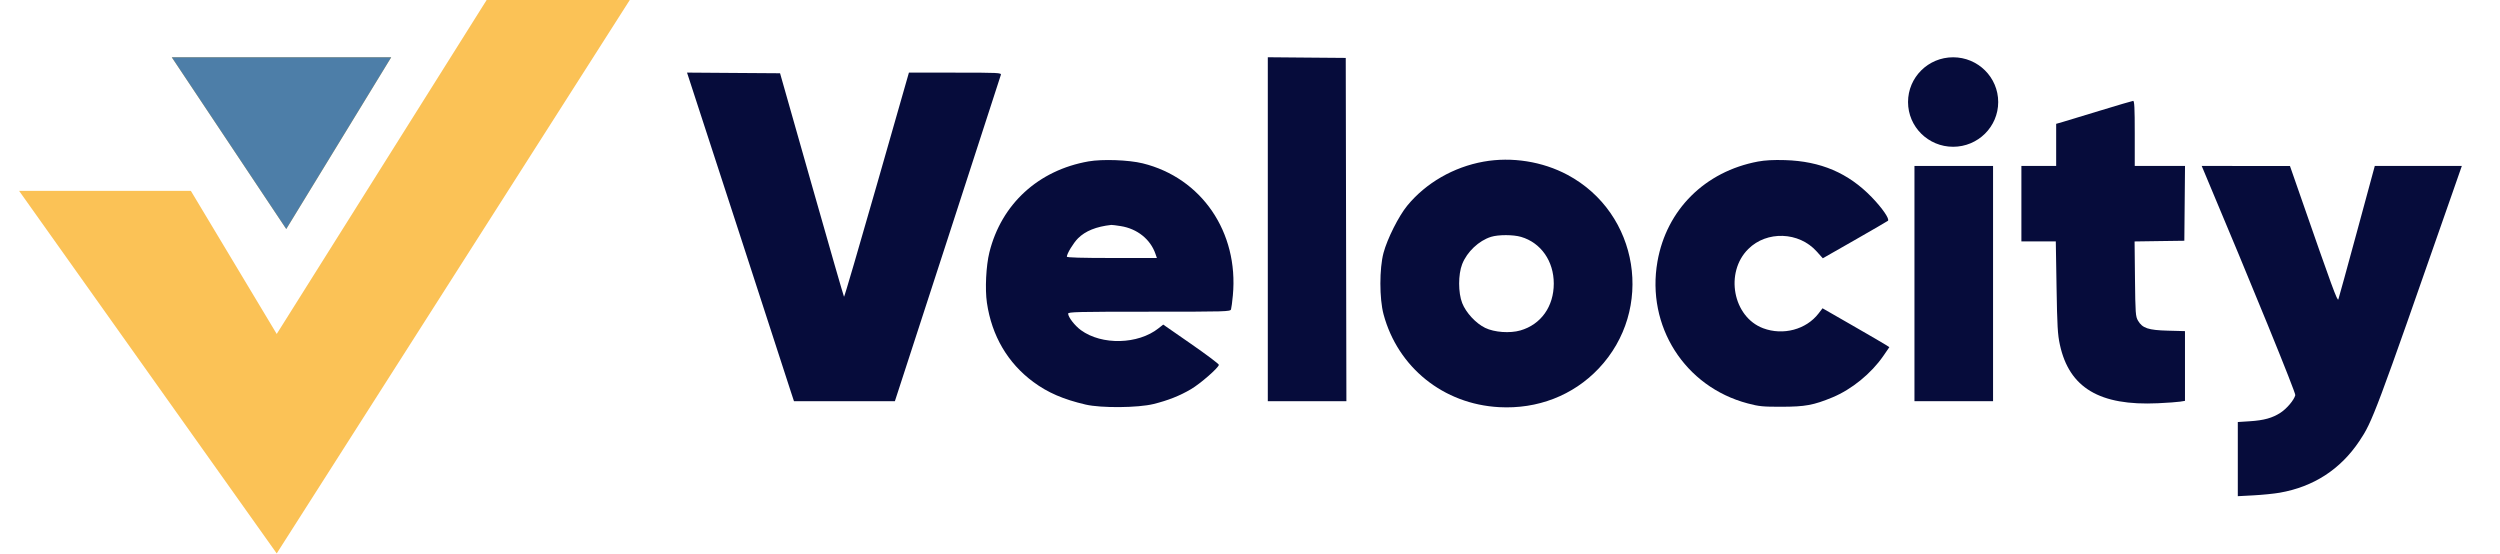
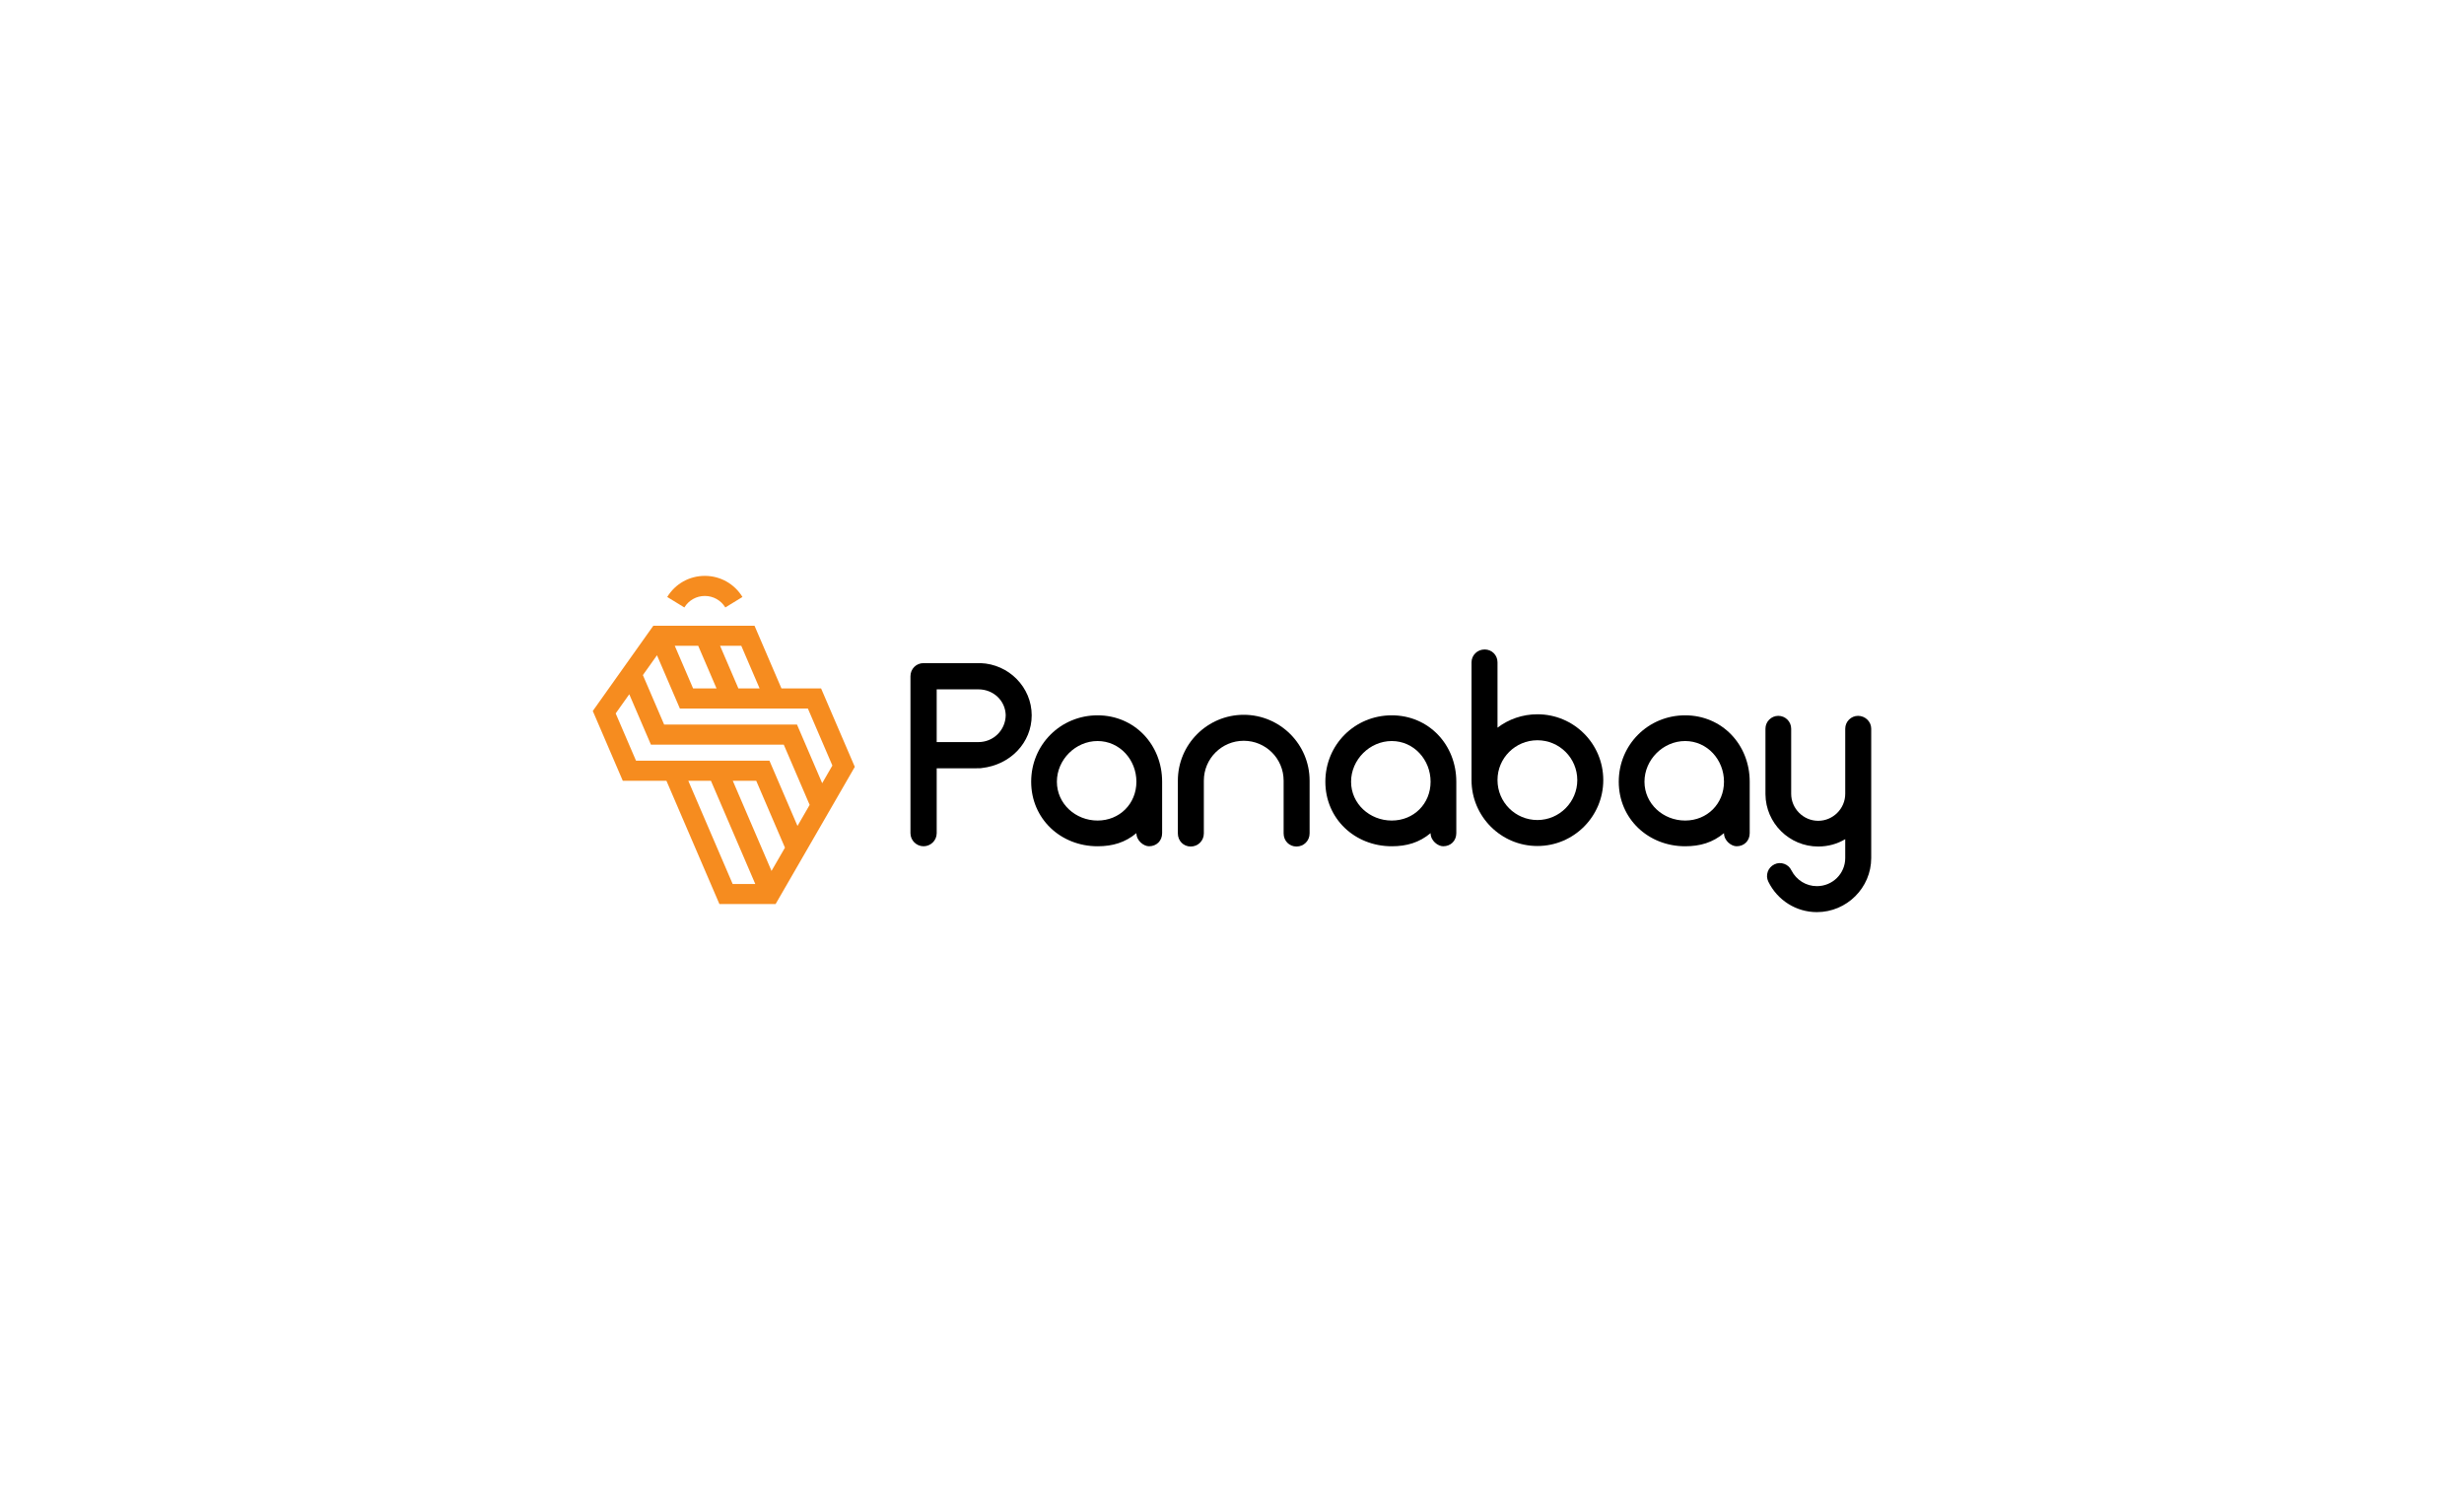
- <svg xmlns="http://www.w3.org/2000/svg" width="131" height="29" viewBox="0 0 131 29" fill="none">
-   <path d="M20.5 3H9L15 12L20.5 3Z" fill="#FBC256" />
-   <path d="M10 10H1L14.5 29L33 0H25.5L14.5 17.5L10 10Z" fill="#FBC256" />
-   <path d="M20.5 3H9L15 12L20.5 3Z" fill="#4D7EA8" />
-   <path d="M104.706 5.347C104.706 6.642 103.648 7.691 102.343 7.691C101.038 7.691 99.981 6.642 99.981 5.347C99.981 4.052 101.038 3.002 102.343 3.002C103.648 3.002 104.706 4.052 104.706 5.347Z" fill="#060C3B" />
-   <path d="M100.318 14.859V21.022H102.377H104.436V14.859V8.696H102.377H100.318V14.859Z" fill="#060C3B" />
-   <path d="M110.072 5.788C109.181 6.061 108.293 6.33 108.098 6.387L107.743 6.489V7.593V8.696H106.832H105.921V10.672V12.649H106.822H107.724L107.763 15.043C107.796 17.082 107.822 17.531 107.937 18.06C108.425 20.32 110.021 21.273 113.076 21.13C113.577 21.107 114.101 21.069 114.24 21.046L114.493 21.005V19.178V17.351L113.599 17.327C112.569 17.3 112.262 17.197 112.031 16.802C111.904 16.584 111.893 16.433 111.873 14.61L111.852 12.652L113.155 12.633L114.459 12.615L114.477 10.656L114.495 8.696H113.178H111.861V6.988C111.861 5.662 111.842 5.281 111.776 5.286C111.73 5.29 110.963 5.516 110.072 5.788Z" fill="#060C3B" />
-   <path d="M115.475 8.947C117.992 14.92 120.304 20.587 120.274 20.707C120.21 20.959 119.836 21.405 119.506 21.622C119.08 21.902 118.63 22.027 117.885 22.074L117.261 22.114V24.057V26L118.088 25.956C118.542 25.932 119.158 25.87 119.456 25.818C121.23 25.508 122.636 24.598 123.629 23.115C124.32 22.083 124.444 21.753 128.503 10.12L129 8.696H126.719H124.439L123.509 12.126C122.997 14.012 122.557 15.614 122.53 15.686C122.483 15.812 122.21 15.069 120.513 10.187L119.994 8.698L117.682 8.697L115.369 8.696L115.475 8.947Z" fill="#060C3B" />
-   <path d="M92.118 8.465C89.341 8.986 87.328 10.987 86.851 13.703C86.257 17.086 88.277 20.264 91.577 21.138C92.181 21.298 92.369 21.316 93.366 21.314C94.591 21.312 95.031 21.231 96.019 20.823C97.027 20.406 98.05 19.573 98.685 18.653L99.002 18.192L98.848 18.091C98.764 18.035 97.976 17.576 97.098 17.071L95.501 16.154L95.292 16.426C94.644 17.269 93.435 17.592 92.389 17.2C90.806 16.607 90.369 14.281 91.609 13.048C92.58 12.081 94.263 12.14 95.191 13.173L95.515 13.534L97.191 12.578C98.113 12.051 98.894 11.598 98.927 11.57C99.029 11.482 98.635 10.908 98.079 10.333C96.851 9.064 95.406 8.447 93.534 8.39C92.933 8.372 92.487 8.396 92.118 8.465Z" fill="#060C3B" />
-   <path fill-rule="evenodd" clip-rule="evenodd" d="M77.741 8.47C76.169 8.751 74.716 9.588 73.742 10.774C73.291 11.323 72.694 12.511 72.496 13.251C72.277 14.075 72.278 15.646 72.497 16.467C73.245 19.254 75.636 21.177 78.555 21.335C80.568 21.445 82.43 20.723 83.767 19.314C86.7 16.223 85.89 11.171 82.141 9.164C80.826 8.46 79.215 8.206 77.741 8.47ZM81.418 14.859C81.418 13.68 80.745 12.719 79.705 12.413C79.296 12.292 78.516 12.291 78.133 12.41C77.492 12.609 76.871 13.195 76.618 13.841C76.406 14.382 76.406 15.337 76.619 15.881C76.817 16.385 77.334 16.943 77.821 17.18C78.304 17.415 79.119 17.474 79.669 17.315C80.748 17.003 81.418 16.061 81.418 14.859Z" fill="#060C3B" />
-   <path d="M66.433 12.011V21.022H68.492H70.551L70.534 12.029L70.517 3.035L68.475 3.018L66.433 3V12.011Z" fill="#060C3B" />
-   <path fill-rule="evenodd" clip-rule="evenodd" d="M57.039 8.457C54.409 8.919 52.475 10.692 51.845 13.218C51.669 13.926 51.609 15.148 51.715 15.868C51.97 17.6 52.805 19.023 54.148 20.016C54.907 20.576 55.723 20.929 56.89 21.2C57.701 21.389 59.633 21.372 60.448 21.17C61.207 20.982 61.822 20.738 62.409 20.392C62.904 20.101 63.868 19.257 63.868 19.116C63.868 19.07 63.212 18.576 62.41 18.02L60.952 17.008L60.706 17.203C59.634 18.053 57.736 18.099 56.64 17.3C56.32 17.067 55.971 16.616 55.971 16.435C55.971 16.345 56.461 16.333 60.219 16.333C64.289 16.333 64.468 16.328 64.506 16.209C64.528 16.141 64.571 15.812 64.602 15.477C64.91 12.166 62.965 9.319 59.876 8.559C59.148 8.379 57.763 8.33 57.039 8.457ZM60.546 13.302C60.282 12.538 59.594 11.987 58.729 11.848C58.493 11.81 58.269 11.782 58.232 11.786C57.448 11.871 56.872 12.103 56.487 12.489C56.245 12.732 55.903 13.294 55.903 13.45C55.903 13.496 56.684 13.519 58.262 13.519H60.621L60.546 13.302Z" fill="#060C3B" />
-   <path d="M36 3.804C36.126 4.182 37.538 8.51 38.86 12.582C40.181 16.653 41.339 20.218 41.433 20.503L41.604 21.022L44.248 21.022L46.892 21.022L49.653 12.531C51.172 7.861 52.428 3.988 52.445 3.923C52.475 3.813 52.328 3.806 50.052 3.806H47.627L45.943 9.695C45.017 12.934 44.245 15.57 44.227 15.552C44.209 15.535 43.447 12.892 42.535 9.68L40.875 3.839L38.437 3.822L36 3.804Z" fill="#060C3B" />
+ <svg xmlns="http://www.w3.org/2000/svg" id="Layer_1" data-name="Layer 1" viewBox="0 0 4000 2416">
+   <defs>
+     <style>
+       .cls-1 {
+         fill: #f68c1f;
+       }
+     </style>
+   </defs>
+   <g>
+     <path d="M1674.83,1161.45c0,44.31-34.51,80.52-81.37,85.63-1.28.43-2.98.43-72.85.43v105.23c0,11.93-9.8,21.3-21.3,21.3s-21.3-9.37-21.3-21.3v-254.77c0-11.93,9.37-21.3,21.3-21.3h92.45c46.01,1.7,83.08,39.2,83.08,84.78ZM1588.34,1204.9c24.28,0,43.88-19.17,44.31-43.46-.43-23.86-20.02-42.18-44.31-42.18h-67.74v85.63h67.74Z" />
+     <path d="M1886.57,1269.23v83.5c0,12.35-8.95,21.3-21.3,21.3-8.52,0-20.45-8.95-20.45-21.3-18.32,15.34-38.77,21.3-63.05,21.3-60.07,0-107.79-44.73-107.79-104.8s47.72-107.79,107.79-107.79,104.8,47.72,104.8,107.79ZM1844.82,1269.23c0-35.79-27.27-66.04-63.05-66.04s-66.04,30.25-66.04,66.04,30.25,63.05,66.04,63.05,63.05-27.27,63.05-63.05Z" />
+     <path d="M2125.99,1267.53v85.63c0,11.93-9.37,21.3-21.3,21.3s-20.88-9.37-20.88-21.3v-85.63c0-35.79-28.97-64.76-64.76-64.76s-64.76,28.97-64.76,64.76v85.63c0,11.93-9.37,21.3-21.3,21.3s-20.88-9.37-20.88-21.3v-85.63c0-59.22,48.14-106.94,106.94-106.94s106.94,47.72,106.94,106.94Z" />
+     <path d="M2364.14,1269.23v83.5c0,12.35-8.95,21.3-21.3,21.3-8.52,0-20.45-8.95-20.45-21.3-18.32,15.34-38.77,21.3-63.05,21.3-60.07,0-107.79-44.73-107.79-104.8s47.72-107.79,107.79-107.79,104.8,47.72,104.8,107.79ZM2322.39,1269.23c0-35.79-27.27-66.04-63.05-66.04s-66.04,30.25-66.04,66.04,30.25,63.05,66.04,63.05,63.05-27.27,63.05-63.05Z" />
+     <path d="M2602.72,1266.68c0,58.79-47.72,106.94-106.94,106.94s-106.94-48.14-106.94-106.94v-191.29c0-11.5,9.37-20.88,21.3-20.88s20.88,9.37,20.88,20.88v106.08c17.89-13.63,40.47-21.73,64.76-21.73,59.22,0,106.94,47.72,106.94,106.94ZM2560.54,1266.68c0-35.79-28.97-64.76-64.76-64.76s-64.76,28.97-64.76,64.33v.43c0,35.79,28.97,64.76,64.76,64.76s64.76-29.4,64.76-64.76Z" />
+     <path d="M2840.44,1269.23v83.5c0,12.35-8.95,21.3-21.3,21.3-8.52,0-20.45-8.95-20.45-21.3-18.32,15.34-38.77,21.3-63.05,21.3-60.07,0-107.79-44.73-107.79-104.8s47.72-107.79,107.79-107.79,104.8,47.72,104.8,107.79ZM2798.69,1269.23c0-35.79-27.27-66.04-63.05-66.04s-66.04,30.25-66.04,66.04,30.25,63.05,66.04,63.05,63.05-27.27,63.05-63.05Z" />
+     <path d="M3037.69,1183.17v210.04c0,48.14-39.62,87.76-88.19,87.76-33.66,0-63.91-19.17-78.82-49.42-5.11-10.23-.85-23.01,9.8-28.12,10.22-5.11,23.01-.43,27.69,9.8,8.1,15.76,23.86,25.56,41.33,25.56,25.56,0,46.01-20.45,46.01-45.59v-30.68c-12.78,7.67-27.69,11.93-43.88,11.93-46.87,0-85.21-37.92-85.63-84.78v-106.51c0-11.5,9.37-20.88,20.88-20.88s20.88,9.37,20.88,20.88v105.66c0,24.28,20.02,43.88,43.88,43.88s43.88-19.6,43.88-43.88v-105.66c0-11.5,9.37-20.88,20.88-20.88s21.3,9.37,21.3,20.88Z" />
+   </g>
+   <g>
+     <path class="cls-1" d="M1332.93,1117.75h-64.34l-43.72-101.77h-164.28l-98.28,138.39,48.72,113.38h70.86l86.01,200.14h91.19l120.24-208.3,8.34-14.48-54.73-127.34ZM1233.11,1117.75h-34.43l-29.73-69.17h34.45l29.71,69.17ZM1163.2,1117.75h-38.05l-29.73-69.17h38.05l29.73,69.17ZM999.49,1158.31l22.06-31.06,35.13,81.78h215.66l42.03,97.83-19.75,34.21-45.5-105.93h-216.62l-33.02-76.83ZM1189.6,1267.74h38.05l46.63,108.57-21.81,37.77-62.87-146.34ZM1117.38,1267.74h36.74l71.98,167.54h-36.72l-72-167.54ZM1334.72,1271.63l-40.9-95.2h-215.67l-34.5-80.3,22.88-32.21,37.15,86.43h207.78l39.81,92.62-16.55,28.66Z" />
+     <path class="cls-1" d="M1144.19,967.63c13.68,0,26.12,6.98,33.28,18.67l27.81-17.02c-13.13-21.45-35.96-34.26-61.08-34.26s-47.93,12.81-61.05,34.26l27.81,17.02c7.15-11.69,19.58-18.67,33.25-18.67Z" />
+   </g>
</svg>
